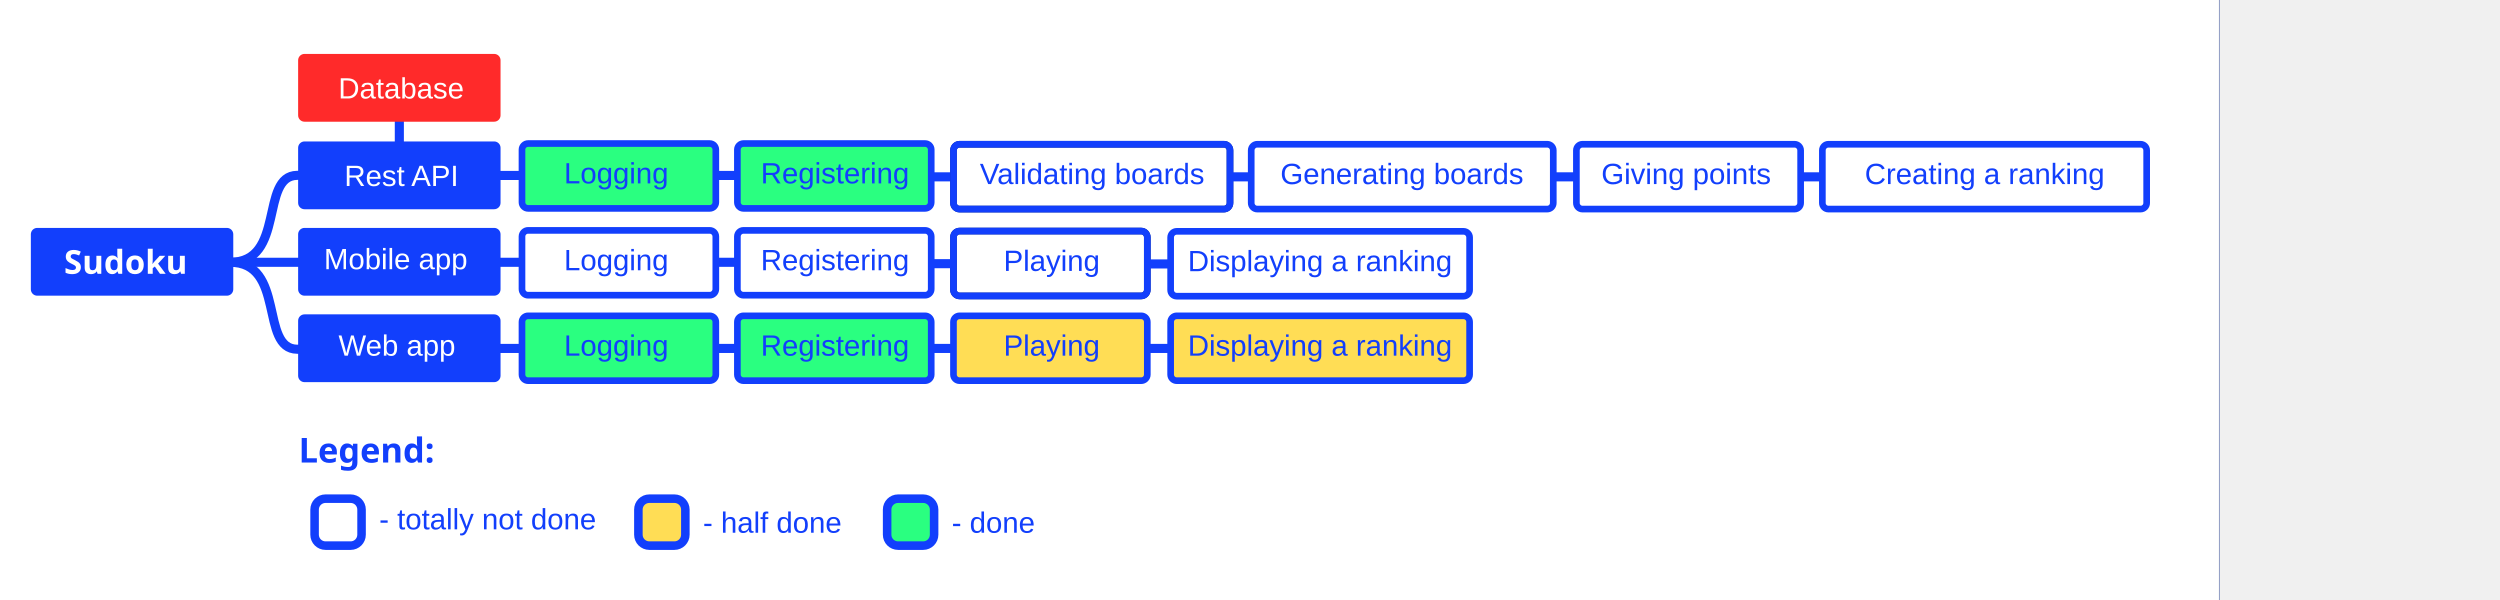
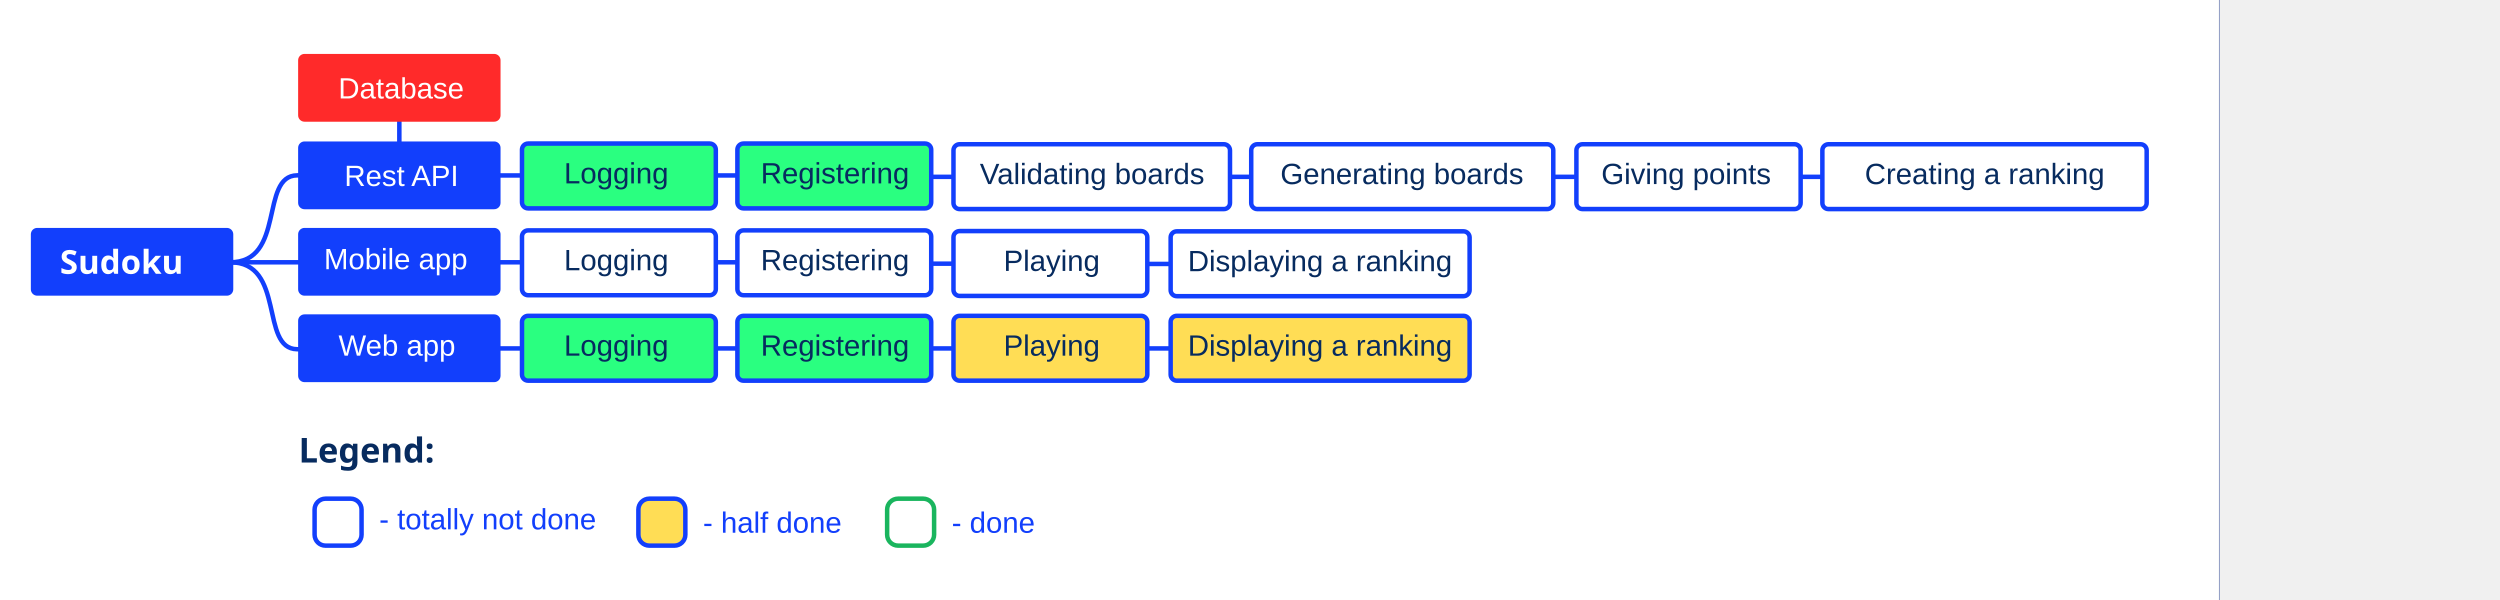
<svg xmlns="http://www.w3.org/2000/svg" width="500mm" height="120mm" viewBox="40 -145 1200 240" version="1.1" id="svg8">
  <defs id="defs2" />
  <g id="layer1">
    <text xml:space="preserve" style="font-style:normal;font-variant:normal;font-weight:normal;font-stretch:normal;font-size:25.4px;line-height:1.25;font-family:Sawasdee;-inkscape-font-specification:Sawasdee;letter-spacing:0px;word-spacing:0px;fill:#000000;fill-opacity:1;stroke:none;stroke-width:0.265" x="474.136" y="21.178" id="text4612">
      <tspan id="tspan4610" x="474.136" y="43.403" style="stroke-width:0.265" />
    </text>
    <text id="text4620" y="21.178" x="640.378" style="font-style:normal;font-variant:normal;font-weight:normal;font-stretch:normal;font-size:25.4px;line-height:1.25;font-family:Sawasdee;-inkscape-font-specification:Sawasdee;letter-spacing:0px;word-spacing:0px;fill:#000000;fill-opacity:1;stroke:none;stroke-width:0.265" xml:space="preserve">
      <tspan style="stroke-width:0.265" y="43.403" x="640.378" id="tspan4618" />
    </text>
    <rect style="opacity:1;fill:#ffffff;fill-opacity:1;stroke:#011f7f;stroke-width:0.2;stroke-linecap:round;stroke-linejoin:miter;stroke-miterlimit:4;stroke-dasharray:none;stroke-opacity:1" id="rect4716" width="1073.596" height="300.869" x="31.611" y="-177.738" />
    <rect style="opacity:1;fill:#123ffc;fill-opacity:1;stroke:none;stroke-width:12.462;stroke-linecap:butt;stroke-linejoin:miter;stroke-miterlimit:4;stroke-dasharray:none;stroke-opacity:1" id="rect4518" width="97.163" height="32.539" x="54.806" y="-59.607" ry="3.065" />
-     <text xml:space="preserve" style="font-style:normal;font-variant:normal;font-weight:normal;font-stretch:normal;font-size:15.847px;line-height:1.25;font-family:Sawasdee;-inkscape-font-specification:Sawasdee;letter-spacing:0px;word-spacing:0px;fill:#000000;fill-opacity:1;stroke:none;stroke-width:0.265" x="70.715" y="-37.573" id="text4522" transform="scale(1.00009,0.9999101)">
-       <tspan id="tspan4520" x="70.715" y="-37.573" style="font-style:normal;font-variant:normal;font-weight:bold;font-stretch:normal;font-family:Sawasdee;-inkscape-font-specification:'Sawasdee Bold';fill:#ffffff;fill-opacity:1;stroke-width:0.265">Sudoku</tspan>
+     <text xml:space="preserve" style="font-style:normal;font-variant:normal;font-weight:normal;font-stretch:normal;font-size:15.847px;line-height:1.25;font-family:Sawasdee;-inkscape-font-specification:Sawasdee;letter-spacing:0px;word-spacing:0px;fill:#000000;fill-opacity:1;stroke:none;stroke-width:0.265" x="68.73" y="-37.573" id="text4522" transform="scale(1.00009,0.9999101)">
+       <tspan id="tspan4520" x="68.73" y="-37.573" style="font-style:normal;font-variant:normal;font-weight:bold;font-stretch:normal;font-family:sans-serif;-inkscape-font-specification:'sans-serif Bold';fill:#ffffff;fill-opacity:1;stroke-width:0.265">Sudoku</tspan>
    </text>
-     <rect ry="3.065" y="-101.106" x="183.1" height="32.539" width="97.163" id="rect4524" style="opacity:1;fill:#123ffc;fill-opacity:1;stroke:none;stroke-width:12.462;stroke-linecap:butt;stroke-linejoin:miter;stroke-miterlimit:4;stroke-dasharray:none;stroke-opacity:1" />
+     <rect ry="3.065" y="-101.106" x="183.1" height="32.539" width="97.163" id="rect4524" style="opacity:1;fill:#123ffc;fill-opacity:1;stroke:none;stroke-width:2.16;stroke-linecap:butt;stroke-linejoin:miter;stroke-miterlimit:4;stroke-dasharray:none;stroke-opacity:1" />
    <text id="text4528" y="-79.717" x="205.287" style="font-style:normal;font-variant:normal;font-weight:normal;font-stretch:normal;font-size:15.847px;line-height:1.25;font-family:Arial;-inkscape-font-specification:Arial;letter-spacing:0px;word-spacing:0px;fill:#000000;fill-opacity:1;stroke:none;stroke-width:0.265;" xml:space="preserve" transform="scale(1.00009,0.9999101)">
      <tspan style="font-style:normal;font-variant:normal;font-weight:normal;font-stretch:normal;font-size:14.086px;font-family:Arial;-inkscape-font-specification:Arial;fill:#ffffff;fill-opacity:1;stroke-width:0.265;" y="-79.717" x="205.287" id="tspan4526">Rest API</tspan>
    </text>
-     <rect style="opacity:1;fill:#123ffc;fill-opacity:1;stroke:none;stroke-width:12.462;stroke-linecap:butt;stroke-linejoin:miter;stroke-miterlimit:4;stroke-dasharray:none;stroke-opacity:1" id="rect4530" width="97.163" height="32.539" x="183.1" y="-18.108" ry="3.065" />
+     <rect style="opacity:1;fill:#123ffc;fill-opacity:1;stroke:none;stroke-width:2.16;stroke-linecap:butt;stroke-linejoin:miter;stroke-miterlimit:4;stroke-dasharray:none;stroke-opacity:1" id="rect4530" width="97.163" height="32.539" x="183.1" y="-18.108" ry="3.065" />
    <text xml:space="preserve" style="font-style:normal;font-variant:normal;font-weight:normal;font-stretch:normal;font-size:15.847px;line-height:1.25;font-family:Arial;-inkscape-font-specification:Arial;letter-spacing:0px;word-spacing:0px;fill:#000000;fill-opacity:1;stroke:none;stroke-width:0.265;" x="202.454" y="1.728" id="text4534" transform="scale(1.00009,0.9999101)">
      <tspan id="tspan4532" x="202.454" y="1.728" style="font-style:normal;font-variant:normal;font-weight:normal;font-stretch:normal;font-size:14.086px;font-family:Arial;-inkscape-font-specification:Arial;fill:#ffffff;fill-opacity:1;stroke-width:0.265;">Web app</tspan>
    </text>
-     <path style="fill:none;stroke:#123ffc;stroke-width:4.365;stroke-linecap:round;stroke-linejoin:miter;stroke-miterlimit:4;stroke-dasharray:none;stroke-opacity:1" d="m 150.319,-43.102 c 26.978,0.203 14.153,-41.525 32.309,-41.735 v 0 0 h 3.773 v 0" id="path4536" />
-     <path id="path4538" d="m 150.319,-43.102 c 26.978,-0.203 14.153,41.525 32.309,41.735 v 0 0 h 3.773 v 0" style="fill:none;stroke:#123ffc;stroke-width:4.365;stroke-linecap:round;stroke-linejoin:miter;stroke-miterlimit:4;stroke-dasharray:none;stroke-opacity:1" />
-     <rect style="opacity:1;fill:#123ffc;fill-opacity:1;stroke:none;stroke-width:12.462;stroke-linecap:butt;stroke-linejoin:miter;stroke-miterlimit:4;stroke-dasharray:none;stroke-opacity:1" id="rect4540" width="97.163" height="32.539" x="183.1" y="-59.607" ry="3.065" />
+     <path style="fill:none;stroke:#123ffc;stroke-width:2.16;stroke-linecap:round;stroke-linejoin:miter;stroke-miterlimit:4;stroke-dasharray:none;stroke-opacity:1" d="m 150.319,-43.102 c 26.978,0.203 14.153,-41.525 32.309,-41.735 v 0 0 h 3.773 v 0" id="path4536" />
+     <path id="path4538" d="m 150.319,-43.102 c 26.978,-0.203 14.153,41.525 32.309,41.735 v 0 0 h 3.773 v 0" style="fill:none;stroke:#123ffc;stroke-width:2.16;stroke-linecap:round;stroke-linejoin:miter;stroke-miterlimit:4;stroke-dasharray:none;stroke-opacity:1" />
+     <rect style="opacity:1;fill:#123ffc;fill-opacity:1;stroke:none;stroke-width:2.16;stroke-linecap:butt;stroke-linejoin:miter;stroke-miterlimit:4;stroke-dasharray:none;stroke-opacity:1" id="rect4540" width="97.163" height="32.539" x="183.1" y="-59.607" ry="3.065" />
    <text xml:space="preserve" style="font-style:normal;font-variant:normal;font-weight:normal;font-stretch:normal;font-size:15.847px;line-height:1.25;font-family:Arial;-inkscape-font-specification:Arial;letter-spacing:0px;word-spacing:0px;fill:#000000;fill-opacity:1;stroke:none;stroke-width:0.265;" x="195.479" y="-39.782" id="text4544" transform="scale(1.00009,0.9999101)">
      <tspan id="tspan4542" x="195.479" y="-39.782" style="font-style:normal;font-variant:normal;font-weight:normal;font-stretch:normal;font-size:14.086px;font-family:Arial;-inkscape-font-specification:Arial;fill:#ffffff;fill-opacity:1;stroke-width:0.265;">Mobile app</tspan>
    </text>
-     <path style="fill:none;stroke:#123ffc;stroke-width:4.365;stroke-linecap:butt;stroke-linejoin:miter;stroke-miterlimit:4;stroke-dasharray:none;stroke-opacity:1" d="m 150.319,-43.102 h 35.924" id="path4546" />
-     <path id="path4554" d="m 231.681,-118.498 v 25.58" style="fill:none;stroke:#123ffc;stroke-width:4.365;stroke-linecap:butt;stroke-linejoin:miter;stroke-miterlimit:4;stroke-dasharray:none;stroke-opacity:1" />
+     <path style="fill:none;stroke:#123ffc;stroke-width:2.16;stroke-linecap:butt;stroke-linejoin:miter;stroke-miterlimit:4;stroke-dasharray:none;stroke-opacity:1" d="m 150.319,-43.102 h 35.924" id="path4546" />
+     <path id="path4554" d="m 231.681,-118.498 v 25.58" style="fill:none;stroke:#123ffc;stroke-width:2.16;stroke-linecap:butt;stroke-linejoin:miter;stroke-miterlimit:4;stroke-dasharray:none;stroke-opacity:1" />
    <rect style="opacity:1;fill:#ff2a2a;fill-opacity:1;stroke:none;stroke-width:12.462;stroke-linecap:butt;stroke-linejoin:miter;stroke-miterlimit:4;stroke-dasharray:none;stroke-opacity:1" id="rect4548" width="97.163" height="32.539" x="183.1" y="-143.122" ry="3.065" />
    <text xml:space="preserve" style="font-style:normal;font-variant:normal;font-weight:normal;font-stretch:normal;font-size:15.847px;line-height:1.25;font-family:Arial;-inkscape-font-specification:Arial;letter-spacing:0px;word-spacing:0px;fill:#000000;fill-opacity:1;stroke:none;stroke-width:0.265;" x="202.388" y="-121.736" id="text4552" transform="scale(1.00009,0.9999101)">
      <tspan id="tspan4550" x="202.388" y="-121.736" style="font-style:normal;font-variant:normal;font-weight:normal;font-stretch:normal;font-size:14.086px;font-family:Arial;-inkscape-font-specification:Arial;fill:#ffffff;fill-opacity:1;stroke-width:0.265;">Database</tspan>
    </text>
-     <rect ry="2.932" y="-17.4" x="290.554" height="31.124" width="93.038" id="rect4558" style="opacity:1;fill:#2aff80;fill-opacity:1;stroke:#123ffc;stroke-width:3.2;stroke-linecap:butt;stroke-linejoin:miter;stroke-miterlimit:4;stroke-dasharray:none;stroke-opacity:1" />
-     <text id="text4562" y="1.728" x="310.704" style="font-style:normal;font-variant:normal;font-weight:normal;font-stretch:normal;font-size:15.847px;line-height:1.25;font-family:Arial;-inkscape-font-specification:Arial;letter-spacing:0px;word-spacing:0px;opacity:1;fill:#123ffc;fill-opacity:1;stroke:none;stroke-width:0.9;stroke-miterlimit:4;stroke-dasharray:none;stroke-opacity:1;" xml:space="preserve" transform="scale(1.00009,0.9999101)">
-       <tspan style="font-style:normal;font-variant:normal;font-weight:normal;font-stretch:normal;font-size:14.086px;font-family:Arial;-inkscape-font-specification:Arial;fill:#123ffc;fill-opacity:1;stroke:none;stroke-width:0.9;stroke-miterlimit:4;stroke-dasharray:none;stroke-opacity:1;" y="1.728" x="310.704" id="tspan4560">Logging</tspan>
+     <rect ry="2.932" y="-17.4" x="290.554" height="31.124" width="93.038" id="rect4558" style="opacity:1;fill:#2aff80;fill-opacity:1;stroke:#123ffc;stroke-width:2.16;stroke-linecap:butt;stroke-linejoin:miter;stroke-miterlimit:4;stroke-dasharray:none;stroke-opacity:1" />
+     <text id="text4562" y="1.728" x="310.704" style="font-style:normal;font-variant:normal;font-weight:normal;font-stretch:normal;font-size:15.847px;line-height:1.25;font-family:Arial;-inkscape-font-specification:Arial;letter-spacing:0px;word-spacing:0px;opacity:1;fill:#072b5f;fill-opacity:1;stroke:none;stroke-width:0.9;stroke-miterlimit:4;stroke-dasharray:none;stroke-opacity:1;" xml:space="preserve" transform="scale(1.00009,0.9999101)">
+       <tspan style="font-style:normal;font-variant:normal;font-weight:normal;font-stretch:normal;font-size:14.086px;font-family:Arial;-inkscape-font-specification:Arial;fill:#072b5f;fill-opacity:1;stroke:none;stroke-width:0.9;stroke-miterlimit:4;stroke-dasharray:none;stroke-opacity:1;" y="1.728" x="310.704" id="tspan4560">Logging</tspan>
    </text>
-     <rect style="opacity:1;fill:#2aff80;fill-opacity:1;stroke:#123ffc;stroke-width:3.2;stroke-linecap:butt;stroke-linejoin:miter;stroke-miterlimit:4;stroke-dasharray:none;stroke-opacity:1" id="rect4564" width="93.038" height="31.124" x="393.945" y="-17.4" ry="2.932" />
-     <text xml:space="preserve" style="font-style:normal;font-variant:normal;font-weight:normal;font-stretch:normal;font-size:15.847px;line-height:1.25;font-family:Arial;-inkscape-font-specification:Arial;letter-spacing:0px;word-spacing:0px;opacity:1;fill:#123ffc;fill-opacity:1;stroke:none;stroke-width:0.9;stroke-miterlimit:4;stroke-dasharray:none;stroke-opacity:1;" x="405.131" y="1.728" id="text4568" transform="scale(1.00009,0.9999101)">
-       <tspan id="tspan4566" x="405.131" y="1.728" style="font-style:normal;font-variant:normal;font-weight:normal;font-stretch:normal;font-size:14.086px;font-family:Arial;-inkscape-font-specification:Arial;fill:#123ffc;fill-opacity:1;stroke:none;stroke-width:0.9;stroke-miterlimit:4;stroke-dasharray:none;stroke-opacity:1;">Registering</tspan>
+     <rect style="opacity:1;fill:#2aff80;fill-opacity:1;stroke:#123ffc;stroke-width:2.16;stroke-linecap:butt;stroke-linejoin:miter;stroke-miterlimit:4;stroke-dasharray:none;stroke-opacity:1" id="rect4564" width="93.038" height="31.124" x="393.945" y="-17.4" ry="2.932" />
+     <text xml:space="preserve" style="font-style:normal;font-variant:normal;font-weight:normal;font-stretch:normal;font-size:15.847px;line-height:1.25;font-family:Arial;-inkscape-font-specification:Arial;letter-spacing:0px;word-spacing:0px;opacity:1;fill:#072b5f;fill-opacity:1;stroke:none;stroke-width:0.9;stroke-miterlimit:4;stroke-dasharray:none;stroke-opacity:1;" x="405.131" y="1.728" id="text4568" transform="scale(1.00009,0.9999101)">
+       <tspan id="tspan4566" x="405.131" y="1.728" style="font-style:normal;font-variant:normal;font-weight:normal;font-stretch:normal;font-size:14.086px;font-family:Arial;-inkscape-font-specification:Arial;fill:#072b5f;fill-opacity:1;stroke:none;stroke-width:0.9;stroke-miterlimit:4;stroke-dasharray:none;stroke-opacity:1;">Registering</tspan>
    </text>
-     <rect style="opacity:1;fill:#2aff80;fill-opacity:1;stroke:#123ffc;stroke-width:3.2;stroke-linecap:butt;stroke-linejoin:miter;stroke-miterlimit:4;stroke-dasharray:none;stroke-opacity:1" id="rect4570" width="93.038" height="31.124" x="290.554" y="-100.098" ry="2.932" />
-     <text xml:space="preserve" style="font-style:normal;font-variant:normal;font-weight:normal;font-stretch:normal;font-size:15.847px;line-height:1.25;font-family:Arial;-inkscape-font-specification:Arial;letter-spacing:0px;word-spacing:0px;opacity:1;fill:#123ffc;fill-opacity:1;stroke:none;stroke-width:0.9;stroke-miterlimit:4;stroke-dasharray:none;stroke-opacity:1;" x="310.704" y="-80.977" id="text4574" transform="scale(1.00009,0.9999101)">
-       <tspan id="tspan4572" x="310.704" y="-80.977" style="font-style:normal;font-variant:normal;font-weight:normal;font-stretch:normal;font-size:14.086px;font-family:Arial;-inkscape-font-specification:Arial;fill:#123ffc;fill-opacity:1;stroke:none;stroke-width:0.9;stroke-miterlimit:4;stroke-dasharray:none;stroke-opacity:1;">Logging</tspan>
+     <rect style="opacity:1;fill:#2aff80;fill-opacity:1;stroke:#123ffc;stroke-width:2.16;stroke-linecap:butt;stroke-linejoin:miter;stroke-miterlimit:4;stroke-dasharray:none;stroke-opacity:1" id="rect4570" width="93.038" height="31.124" x="290.554" y="-100.098" ry="2.932" />
+     <text xml:space="preserve" style="font-style:normal;font-variant:normal;font-weight:normal;font-stretch:normal;font-size:15.847px;line-height:1.25;font-family:Arial;-inkscape-font-specification:Arial;letter-spacing:0px;word-spacing:0px;opacity:1;fill:#072b5f;fill-opacity:1;stroke:none;stroke-width:0.9;stroke-miterlimit:4;stroke-dasharray:none;stroke-opacity:1;" x="310.704" y="-80.977" id="text4574" transform="scale(1.00009,0.9999101)">
+       <tspan id="tspan4572" x="310.704" y="-80.977" style="font-style:normal;font-variant:normal;font-weight:normal;font-stretch:normal;font-size:14.086px;font-family:Arial;-inkscape-font-specification:Arial;fill:#072b5f;fill-opacity:1;stroke:none;stroke-width:0.9;stroke-miterlimit:4;stroke-dasharray:none;stroke-opacity:1;">Logging</tspan>
    </text>
-     <rect ry="2.932" y="-100.098" x="393.945" height="31.124" width="93.038" id="rect4576" style="opacity:1;fill:#2aff80;fill-opacity:1;stroke:#123ffc;stroke-width:3.2;stroke-linecap:butt;stroke-linejoin:miter;stroke-miterlimit:4;stroke-dasharray:none;stroke-opacity:1" />
-     <text id="text4580" y="-80.977" x="405.131" style="font-style:normal;font-variant:normal;font-weight:normal;font-stretch:normal;font-size:15.847px;line-height:1.25;font-family:Arial;-inkscape-font-specification:Arial;letter-spacing:0px;word-spacing:0px;opacity:1;fill:#123ffc;fill-opacity:1;stroke:none;stroke-width:0.9;stroke-miterlimit:4;stroke-dasharray:none;stroke-opacity:1;" xml:space="preserve" transform="scale(1.00009,0.9999101)">
-       <tspan style="font-style:normal;font-variant:normal;font-weight:normal;font-stretch:normal;font-size:14.086px;font-family:Arial;-inkscape-font-specification:Arial;fill:#123ffc;fill-opacity:1;stroke:none;stroke-width:0.9;stroke-miterlimit:4;stroke-dasharray:none;stroke-opacity:1;" y="-80.977" x="405.131" id="tspan4578">Registering</tspan>
+     <rect ry="2.932" y="-100.098" x="393.945" height="31.124" width="93.038" id="rect4576" style="opacity:1;fill:#2aff80;fill-opacity:1;stroke:#123ffc;stroke-width:2.16;stroke-linecap:butt;stroke-linejoin:miter;stroke-miterlimit:4;stroke-dasharray:none;stroke-opacity:1" />
+     <text id="text4580" y="-80.977" x="405.131" style="font-style:normal;font-variant:normal;font-weight:normal;font-stretch:normal;font-size:15.847px;line-height:1.25;font-family:Arial;-inkscape-font-specification:Arial;letter-spacing:0px;word-spacing:0px;opacity:1;fill:#072b5f;fill-opacity:1;stroke:none;stroke-width:0.9;stroke-miterlimit:4;stroke-dasharray:none;stroke-opacity:1;" xml:space="preserve" transform="scale(1.00009,0.9999101)">
+       <tspan style="font-style:normal;font-variant:normal;font-weight:normal;font-stretch:normal;font-size:14.086px;font-family:Arial;-inkscape-font-specification:Arial;fill:#072b5f;fill-opacity:1;stroke:none;stroke-width:0.9;stroke-miterlimit:4;stroke-dasharray:none;stroke-opacity:1;" y="-80.977" x="405.131" id="tspan4578">Registering</tspan>
    </text>
-     <rect style="opacity:1;fill:none;fill-opacity:1;stroke:#123ffc;stroke-width:3.2;stroke-linecap:butt;stroke-linejoin:miter;stroke-miterlimit:4;stroke-dasharray:none;stroke-opacity:1" id="rect4582" width="93.038" height="31.124" x="290.554" y="-58.416" ry="2.932" />
-     <text xml:space="preserve" style="font-style:normal;font-variant:normal;font-weight:normal;font-stretch:normal;font-size:15.847px;line-height:1.25;font-family:Arial;-inkscape-font-specification:Arial;letter-spacing:0px;word-spacing:0px;opacity:1;fill:#123ffc;fill-opacity:1;stroke:none;stroke-width:0.9;stroke-miterlimit:4;stroke-dasharray:none;stroke-opacity:1;" x="310.704" y="-39.291" id="text4586" transform="scale(1.00009,0.9999101)">
-       <tspan id="tspan4584" x="310.704" y="-39.291" style="font-style:normal;font-variant:normal;font-weight:normal;font-stretch:normal;font-size:14.086px;font-family:Arial;-inkscape-font-specification:Arial;fill:#123ffc;fill-opacity:1;stroke:none;stroke-width:0.9;stroke-miterlimit:4;stroke-dasharray:none;stroke-opacity:1;">Logging</tspan>
+     <rect style="opacity:1;fill:none;fill-opacity:1;stroke:#123ffc;stroke-width:2.16;stroke-linecap:butt;stroke-linejoin:miter;stroke-miterlimit:4;stroke-dasharray:none;stroke-opacity:1" id="rect4582" width="93.038" height="31.124" x="290.554" y="-58.416" ry="2.932" />
+     <text xml:space="preserve" style="font-style:normal;font-variant:normal;font-weight:normal;font-stretch:normal;font-size:15.847px;line-height:1.25;font-family:Arial;-inkscape-font-specification:Arial;letter-spacing:0px;word-spacing:0px;opacity:1;fill:#072b5f;fill-opacity:1;stroke:none;stroke-width:0.9;stroke-miterlimit:4;stroke-dasharray:none;stroke-opacity:1;" x="310.704" y="-39.291" id="text4586" transform="scale(1.00009,0.9999101)">
+       <tspan id="tspan4584" x="310.704" y="-39.291" style="font-style:normal;font-variant:normal;font-weight:normal;font-stretch:normal;font-size:14.086px;font-family:Arial;-inkscape-font-specification:Arial;fill:#072b5f;fill-opacity:1;stroke:none;stroke-width:0.9;stroke-miterlimit:4;stroke-dasharray:none;stroke-opacity:1;">Logging</tspan>
    </text>
-     <rect ry="2.932" y="-58.416" x="393.945" height="31.124" width="93.038" id="rect4588" style="opacity:1;fill:none;fill-opacity:1;stroke:#123ffc;stroke-width:3.2;stroke-linecap:butt;stroke-linejoin:miter;stroke-miterlimit:4;stroke-dasharray:none;stroke-opacity:1" />
-     <text id="text4592" y="-39.291" x="405.131" style="font-style:normal;font-variant:normal;font-weight:normal;font-stretch:normal;font-size:15.847px;line-height:1.25;font-family:Arial;-inkscape-font-specification:Arial;letter-spacing:0px;word-spacing:0px;opacity:1;fill:#123ffc;fill-opacity:1;stroke:none;stroke-width:0.9;stroke-miterlimit:4;stroke-dasharray:none;stroke-opacity:1;" xml:space="preserve" transform="scale(1.00009,0.9999101)">
-       <tspan style="font-style:normal;font-variant:normal;font-weight:normal;font-stretch:normal;font-size:14.086px;font-family:Arial;-inkscape-font-specification:Arial;fill:#123ffc;fill-opacity:1;stroke:none;stroke-width:0.9;stroke-miterlimit:4;stroke-dasharray:none;stroke-opacity:1;" y="-39.291" x="405.131" id="tspan4590">Registering</tspan>
+     <rect ry="2.932" y="-58.416" x="393.945" height="31.124" width="93.038" id="rect4588" style="opacity:1;fill:none;fill-opacity:1;stroke:#123ffc;stroke-width:2.16;stroke-linecap:butt;stroke-linejoin:miter;stroke-miterlimit:4;stroke-dasharray:none;stroke-opacity:1" />
+     <text id="text4592" y="-39.291" x="405.131" style="font-style:normal;font-variant:normal;font-weight:normal;font-stretch:normal;font-size:15.847px;line-height:1.25;font-family:Arial;-inkscape-font-specification:Arial;letter-spacing:0px;word-spacing:0px;opacity:1;fill:#072b5f;fill-opacity:1;stroke:none;stroke-width:0.9;stroke-miterlimit:4;stroke-dasharray:none;stroke-opacity:1;" xml:space="preserve" transform="scale(1.00009,0.9999101)">
+       <tspan style="font-style:normal;font-variant:normal;font-weight:normal;font-stretch:normal;font-size:14.086px;font-family:Arial;-inkscape-font-specification:Arial;fill:#072b5f;fill-opacity:1;stroke:none;stroke-width:0.9;stroke-miterlimit:4;stroke-dasharray:none;stroke-opacity:1;" y="-39.291" x="405.131" id="tspan4590">Registering</tspan>
    </text>
-     <path id="path4594" d="m 279.724,-43.102 h 10.576" style="fill:none;stroke:#123ffc;stroke-width:4.365;stroke-linecap:butt;stroke-linejoin:miter;stroke-miterlimit:4;stroke-dasharray:none;stroke-opacity:1" />
-     <path style="fill:none;stroke:#123ffc;stroke-width:4.365;stroke-linecap:butt;stroke-linejoin:miter;stroke-miterlimit:4;stroke-dasharray:none;stroke-opacity:1" d="m 383.115,-43.102 h 10.576" id="path4596" />
-     <path id="path4598" d="m 383.115,-84.784 h 10.576" style="fill:none;stroke:#123ffc;stroke-width:4.365;stroke-linecap:butt;stroke-linejoin:miter;stroke-miterlimit:4;stroke-dasharray:none;stroke-opacity:1" />
-     <path style="fill:none;stroke:#123ffc;stroke-width:4.365;stroke-linecap:butt;stroke-linejoin:miter;stroke-miterlimit:4;stroke-dasharray:none;stroke-opacity:1" d="m 279.39,-84.784 h 10.576" id="path4600" />
-     <path style="fill:none;stroke:#123ffc;stroke-width:4.365;stroke-linecap:butt;stroke-linejoin:miter;stroke-miterlimit:4;stroke-dasharray:none;stroke-opacity:1" d="m 383.115,-1.753 h 10.576" id="path4602" />
-     <path id="path4604" d="m 279.39,-1.753 h 10.576" style="fill:none;stroke:#123ffc;stroke-width:4.365;stroke-linecap:butt;stroke-linejoin:miter;stroke-miterlimit:4;stroke-dasharray:none;stroke-opacity:1" />
-     <rect ry="2.932" y="-17.4" x="497.669" height="31.124" width="93.038" id="rect4606" style="opacity:1;fill:#ffdd55;fill-opacity:1;stroke:#123ffc;stroke-width:3.2;stroke-linecap:butt;stroke-linejoin:miter;stroke-miterlimit:4;stroke-dasharray:none;stroke-opacity:1" />
-     <path id="path4608" d="m 486.839,-1.753 h 10.576" style="fill:none;stroke:#123ffc;stroke-width:4.365;stroke-linecap:butt;stroke-linejoin:miter;stroke-miterlimit:4;stroke-dasharray:none;stroke-opacity:1" />
-     <text id="text4616" y="1.728" x="521.679" style="font-style:normal;font-variant:normal;font-weight:normal;font-stretch:normal;font-size:15.847px;line-height:1.25;font-family:Arial;-inkscape-font-specification:Arial;letter-spacing:0px;word-spacing:0px;opacity:1;fill:#123ffc;fill-opacity:1;stroke:none;stroke-width:0.9;stroke-miterlimit:4;stroke-dasharray:none;stroke-opacity:1;" xml:space="preserve" transform="scale(1.00009,0.9999101)">
-       <tspan style="font-style:normal;font-variant:normal;font-weight:normal;font-stretch:normal;font-size:14.086px;font-family:Arial;-inkscape-font-specification:Arial;fill:#123ffc;fill-opacity:1;stroke:none;stroke-width:0.9;stroke-miterlimit:4;stroke-dasharray:none;stroke-opacity:1;" y="1.728" x="521.679" id="tspan4614">Playing</tspan>
+     <path id="path4594" d="m 279.724,-43.102 h 10.576" style="fill:none;stroke:#123ffc;stroke-width:2.16;stroke-linecap:butt;stroke-linejoin:miter;stroke-miterlimit:4;stroke-dasharray:none;stroke-opacity:1" />
+     <path style="fill:none;stroke:#123ffc;stroke-width:2.16;stroke-linecap:butt;stroke-linejoin:miter;stroke-miterlimit:4;stroke-dasharray:none;stroke-opacity:1" d="m 383.115,-43.102 h 10.576" id="path4596" />
+     <path id="path4598" d="m 383.115,-84.784 h 10.576" style="fill:none;stroke:#123ffc;stroke-width:2.16;stroke-linecap:butt;stroke-linejoin:miter;stroke-miterlimit:4;stroke-dasharray:none;stroke-opacity:1" />
+     <path style="fill:none;stroke:#123ffc;stroke-width:2.16;stroke-linecap:butt;stroke-linejoin:miter;stroke-miterlimit:4;stroke-dasharray:none;stroke-opacity:1" d="m 279.39,-84.784 h 10.576" id="path4600" />
+     <path style="fill:none;stroke:#123ffc;stroke-width:2.16;stroke-linecap:butt;stroke-linejoin:miter;stroke-miterlimit:4;stroke-dasharray:none;stroke-opacity:1" d="m 383.115,-1.753 h 10.576" id="path4602" />
+     <path id="path4604" d="m 279.39,-1.753 h 10.576" style="fill:none;stroke:#123ffc;stroke-width:2.16;stroke-linecap:butt;stroke-linejoin:miter;stroke-miterlimit:4;stroke-dasharray:none;stroke-opacity:1" />
+     <rect ry="2.932" y="-17.4" x="497.669" height="31.124" width="93.038" id="rect4606" style="opacity:1;fill:#ffdd55;fill-opacity:1;stroke:#123ffc;stroke-width:2.16;stroke-linecap:butt;stroke-linejoin:miter;stroke-miterlimit:4;stroke-dasharray:none;stroke-opacity:1" />
+     <path id="path4608" d="m 486.839,-1.753 h 10.576" style="fill:none;stroke:#123ffc;stroke-width:2.16;stroke-linecap:butt;stroke-linejoin:miter;stroke-miterlimit:4;stroke-dasharray:none;stroke-opacity:1" />
+     <text id="text4616" y="1.728" x="521.679" style="font-style:normal;font-variant:normal;font-weight:normal;font-stretch:normal;font-size:15.847px;line-height:1.25;font-family:Arial;-inkscape-font-specification:Arial;letter-spacing:0px;word-spacing:0px;opacity:1;fill:#072b5f;fill-opacity:1;stroke:none;stroke-width:0.9;stroke-miterlimit:4;stroke-dasharray:none;stroke-opacity:1;" xml:space="preserve" transform="scale(1.00009,0.9999101)">
+       <tspan style="font-style:normal;font-variant:normal;font-weight:normal;font-stretch:normal;font-size:14.086px;font-family:Arial;-inkscape-font-specification:Arial;fill:#072b5f;fill-opacity:1;stroke:none;stroke-width:0.9;stroke-miterlimit:4;stroke-dasharray:none;stroke-opacity:1;" y="1.728" x="521.679" id="tspan4614">Playing</tspan>
    </text>
-     <rect style="opacity:1;fill:none;fill-opacity:1;stroke:#011f7f;stroke-width:3.2;stroke-linecap:butt;stroke-linejoin:miter;stroke-miterlimit:4;stroke-dasharray:none;stroke-opacity:1" id="rect4622" width="93.038" height="31.124" x="497.669" y="-58.082" ry="2.932" />
-     <path style="fill:none;stroke:#123ffc;stroke-width:4.365;stroke-linecap:butt;stroke-linejoin:miter;stroke-miterlimit:4;stroke-dasharray:none;stroke-opacity:1" d="m 486.839,-42.435 h 10.576" id="path4624" />
-     <text xml:space="preserve" style="font-style:normal;font-variant:normal;font-weight:normal;font-stretch:normal;font-size:15.847px;line-height:1.25;font-family:Arial;-inkscape-font-specification:Arial;letter-spacing:0px;word-spacing:0px;opacity:1;fill:#123ffc;fill-opacity:1;stroke:none;stroke-width:0.9;stroke-miterlimit:4;stroke-dasharray:none;stroke-opacity:1;" x="521.679" y="-38.958" id="text4628" transform="scale(1.00009,0.9999101)">
-       <tspan id="tspan4626" x="521.679" y="-38.958" style="font-style:normal;font-variant:normal;font-weight:normal;font-stretch:normal;font-size:14.086px;font-family:Arial;-inkscape-font-specification:Arial;fill:#123ffc;fill-opacity:1;stroke:none;stroke-width:0.9;stroke-miterlimit:4;stroke-dasharray:none;stroke-opacity:1;">Playing</tspan>
+     <rect style="opacity:1;fill:none;fill-opacity:1;stroke:#123ffc;stroke-width:2.16;stroke-linecap:butt;stroke-linejoin:miter;stroke-miterlimit:4;stroke-dasharray:none;stroke-opacity:1" id="rect4622" width="93.038" height="31.124" x="497.669" y="-58.082" ry="2.932" />
+     <path style="fill:none;stroke:#123ffc;stroke-width:2.16;stroke-linecap:butt;stroke-linejoin:miter;stroke-miterlimit:4;stroke-dasharray:none;stroke-opacity:1" d="m 486.839,-42.435 h 10.576" id="path4624" />
+     <text xml:space="preserve" style="font-style:normal;font-variant:normal;font-weight:normal;font-stretch:normal;font-size:15.847px;line-height:1.25;font-family:Arial;-inkscape-font-specification:Arial;letter-spacing:0px;word-spacing:0px;opacity:1;fill:#072b5f;fill-opacity:1;stroke:none;stroke-width:0.9;stroke-miterlimit:4;stroke-dasharray:none;stroke-opacity:1;" x="521.679" y="-38.958" id="text4628" transform="scale(1.00009,0.9999101)">
+       <tspan id="tspan4626" x="521.679" y="-38.958" style="font-style:normal;font-variant:normal;font-weight:normal;font-stretch:normal;font-size:14.086px;font-family:Arial;-inkscape-font-specification:Arial;fill:#072b5f;fill-opacity:1;stroke:none;stroke-width:0.9;stroke-miterlimit:4;stroke-dasharray:none;stroke-opacity:1;">Playing</tspan>
    </text>
-     <rect ry="2.932" y="-58.082" x="497.669" height="31.124" width="93.038" id="rect4630" style="opacity:1;fill:none;fill-opacity:1;stroke:#123ffc;stroke-width:3.2;stroke-linecap:butt;stroke-linejoin:miter;stroke-miterlimit:4;stroke-dasharray:none;stroke-opacity:1" />
-     <path id="path4632" d="m 486.839,-84.117 h 10.576" style="fill:none;stroke:#123ffc;stroke-width:4.365;stroke-linecap:butt;stroke-linejoin:miter;stroke-miterlimit:4;stroke-dasharray:none;stroke-opacity:1" />
-     <rect style="opacity:1;fill:none;fill-opacity:1;stroke:#011f7f;stroke-width:3.2;stroke-linecap:butt;stroke-linejoin:miter;stroke-miterlimit:4;stroke-dasharray:none;stroke-opacity:1" id="rect4638" width="132.726" height="31.124" x="497.669" y="-99.765" ry="2.932" />
-     <text xml:space="preserve" style="font-style:normal;font-variant:normal;font-weight:normal;font-stretch:normal;font-size:15.847px;line-height:1.25;font-family:Arial;-inkscape-font-specification:Arial;letter-spacing:0px;word-spacing:0px;opacity:1;fill:#123ffc;fill-opacity:1;stroke:none;stroke-width:0.9;stroke-miterlimit:4;stroke-dasharray:none;stroke-opacity:1" x="510.273" y="-80.644" id="text4642" transform="scale(1.00009,0.9999101)">
-       <tspan id="tspan4640" x="510.273" y="-80.644" style="font-style:normal;font-variant:normal;font-weight:normal;font-stretch:normal;font-size:14.086px;font-family:Arial;-inkscape-font-specification:Arial;fill:#123ffc;fill-opacity:1;stroke:none;stroke-width:0.9;stroke-miterlimit:4;stroke-dasharray:none;stroke-opacity:1">Validating boards</tspan>
+     <path id="path4632" d="m 486.839,-84.117 h 10.576" style="fill:none;stroke:#123ffc;stroke-width:2.16;stroke-linecap:butt;stroke-linejoin:miter;stroke-miterlimit:4;stroke-dasharray:none;stroke-opacity:1" />
+     <rect style="opacity:1;fill:none;fill-opacity:1;stroke:#123ffc;stroke-width:2.16;stroke-linecap:butt;stroke-linejoin:miter;stroke-miterlimit:4;stroke-dasharray:none;stroke-opacity:1" id="rect4638" width="132.726" height="31.124" x="497.669" y="-99.765" ry="2.932" />
+     <text xml:space="preserve" style="font-style:normal;font-variant:normal;font-weight:normal;font-stretch:normal;font-size:15.847px;line-height:1.25;font-family:Arial;-inkscape-font-specification:Arial;letter-spacing:0px;word-spacing:0px;opacity:1;fill:#072b5f;fill-opacity:1;stroke:none;stroke-width:0.9;stroke-miterlimit:4;stroke-dasharray:none;stroke-opacity:1;" x="510.273" y="-80.644" id="text4642" transform="scale(1.00009,0.9999101)">
+       <tspan id="tspan4640" x="510.273" y="-80.644" style="font-style:normal;font-variant:normal;font-weight:normal;font-stretch:normal;font-size:14.086px;font-family:Arial;-inkscape-font-specification:Arial;fill:#072b5f;fill-opacity:1;stroke:none;stroke-width:0.9;stroke-miterlimit:4;stroke-dasharray:none;stroke-opacity:1;">Validating boards</tspan>
    </text>
-     <rect ry="2.932" y="-99.765" x="497.669" height="31.124" width="132.726" id="rect4644" style="opacity:1;fill:none;fill-opacity:1;stroke:#123ffc;stroke-width:3.2;stroke-linecap:butt;stroke-linejoin:miter;stroke-miterlimit:4;stroke-dasharray:none;stroke-opacity:1" />
-     <path style="fill:none;stroke:#123ffc;stroke-width:4.365;stroke-linecap:butt;stroke-linejoin:miter;stroke-miterlimit:4;stroke-dasharray:none;stroke-opacity:1" d="M 629.754,-84.117 H 640.33" id="path4646" />
-     <text id="text4650" y="-80.644" x="654.533" style="font-style:normal;font-variant:normal;font-weight:normal;font-stretch:normal;font-size:15.847px;line-height:1.25;font-family:Arial;-inkscape-font-specification:Arial;letter-spacing:0px;word-spacing:0px;opacity:1;fill:#123ffc;fill-opacity:1;stroke:none;stroke-width:0.9;stroke-miterlimit:4;stroke-dasharray:none;stroke-opacity:1" xml:space="preserve" transform="scale(1.00009,0.9999101)">
-       <tspan style="font-style:normal;font-variant:normal;font-weight:normal;font-stretch:normal;font-size:14.086px;font-family:Arial;-inkscape-font-specification:Arial;fill:#123ffc;fill-opacity:1;stroke:none;stroke-width:0.9;stroke-miterlimit:4;stroke-dasharray:none;stroke-opacity:1" y="-80.644" x="654.533" id="tspan4648">Generating boards</tspan>
+     <path style="fill:none;stroke:#123ffc;stroke-width:2.16;stroke-linecap:butt;stroke-linejoin:miter;stroke-miterlimit:4;stroke-dasharray:none;stroke-opacity:1" d="M 629.754,-84.117 H 640.33" id="path4646" />
+     <text id="text4650" y="-80.644" x="654.533" style="font-style:normal;font-variant:normal;font-weight:normal;font-stretch:normal;font-size:15.847px;line-height:1.25;font-family:Arial;-inkscape-font-specification:Arial;letter-spacing:0px;word-spacing:0px;opacity:1;fill:#072b5f;fill-opacity:1;stroke:none;stroke-width:0.9;stroke-miterlimit:4;stroke-dasharray:none;stroke-opacity:1;" xml:space="preserve" transform="scale(1.00009,0.9999101)">
+       <tspan style="font-style:normal;font-variant:normal;font-weight:normal;font-stretch:normal;font-size:14.086px;font-family:Arial;-inkscape-font-specification:Arial;fill:#072b5f;fill-opacity:1;stroke:none;stroke-width:0.9;stroke-miterlimit:4;stroke-dasharray:none;stroke-opacity:1;" y="-80.644" x="654.533" id="tspan4648">Generating boards</tspan>
    </text>
-     <rect style="opacity:1;fill:none;fill-opacity:1;stroke:#123ffc;stroke-width:3.2;stroke-linecap:butt;stroke-linejoin:miter;stroke-miterlimit:4;stroke-dasharray:none;stroke-opacity:1" id="rect4652" width="144.99" height="31.124" x="640.584" y="-99.765" ry="2.932" />
-     <path id="path4660" d="m 785.841,-84.117 h 10.576" style="fill:none;stroke:#123ffc;stroke-width:4.365;stroke-linecap:butt;stroke-linejoin:miter;stroke-miterlimit:4;stroke-dasharray:none;stroke-opacity:1" />
-     <text xml:space="preserve" style="font-style:normal;font-variant:normal;font-weight:normal;font-stretch:normal;font-size:15.847px;line-height:1.25;font-family:Arial;-inkscape-font-specification:Arial;letter-spacing:0px;word-spacing:0px;opacity:1;fill:#123ffc;fill-opacity:1;stroke:none;stroke-width:0.9;stroke-miterlimit:4;stroke-dasharray:none;stroke-opacity:1;" x="808.567" y="-80.644" id="text4664" transform="scale(1.00009,0.9999101)">
-       <tspan id="tspan4662" x="808.567" y="-80.644" style="font-style:normal;font-variant:normal;font-weight:normal;font-stretch:normal;font-size:14.086px;font-family:Arial;-inkscape-font-specification:Arial;fill:#123ffc;fill-opacity:1;stroke:none;stroke-width:0.9;stroke-miterlimit:4;stroke-dasharray:none;stroke-opacity:1;">Giving points</tspan>
+     <rect style="opacity:1;fill:none;fill-opacity:1;stroke:#123ffc;stroke-width:2.16;stroke-linecap:butt;stroke-linejoin:miter;stroke-miterlimit:4;stroke-dasharray:none;stroke-opacity:1" id="rect4652" width="144.99" height="31.124" x="640.584" y="-99.765" ry="2.932" />
+     <path id="path4660" d="m 785.841,-84.117 h 10.576" style="fill:none;stroke:#123ffc;stroke-width:2.16;stroke-linecap:butt;stroke-linejoin:miter;stroke-miterlimit:4;stroke-dasharray:none;stroke-opacity:1" />
+     <text xml:space="preserve" style="font-style:normal;font-variant:normal;font-weight:normal;font-stretch:normal;font-size:15.847px;line-height:1.25;font-family:Arial;-inkscape-font-specification:Arial;letter-spacing:0px;word-spacing:0px;opacity:1;fill:#072b5f;fill-opacity:1;stroke:none;stroke-width:0.9;stroke-miterlimit:4;stroke-dasharray:none;stroke-opacity:1;" x="808.567" y="-80.644" id="text4664" transform="scale(1.00009,0.9999101)">
+       <tspan id="tspan4662" x="808.567" y="-80.644" style="font-style:normal;font-variant:normal;font-weight:normal;font-stretch:normal;font-size:14.086px;font-family:Arial;-inkscape-font-specification:Arial;fill:#072b5f;fill-opacity:1;stroke:none;stroke-width:0.9;stroke-miterlimit:4;stroke-dasharray:none;stroke-opacity:1;">Giving points</tspan>
    </text>
-     <rect ry="2.932" y="-99.765" x="796.671" height="31.124" width="107.635" id="rect4666" style="opacity:1;fill:none;fill-opacity:1;stroke:#123ffc;stroke-width:3.2;stroke-linecap:butt;stroke-linejoin:miter;stroke-miterlimit:4;stroke-dasharray:none;stroke-opacity:1" />
-     <rect style="opacity:1;fill:#ffdd55;fill-opacity:1;stroke:#123ffc;stroke-width:3.2;stroke-linecap:butt;stroke-linejoin:miter;stroke-miterlimit:4;stroke-dasharray:none;stroke-opacity:1" id="rect4668" width="143.506" height="31.124" x="601.908" y="-17.4" ry="2.932" />
-     <path style="fill:none;stroke:#123ffc;stroke-width:4.365;stroke-linecap:butt;stroke-linejoin:miter;stroke-miterlimit:4;stroke-dasharray:none;stroke-opacity:1" d="m 591.077,-1.753 h 10.576" id="path4670" />
-     <text xml:space="preserve" style="font-style:normal;font-variant:normal;font-weight:normal;font-stretch:normal;font-size:15.847px;line-height:1.25;font-family:Arial;-inkscape-font-specification:Arial;letter-spacing:0px;word-spacing:0px;opacity:1;fill:#123ffc;fill-opacity:1;stroke:none;stroke-width:0.9;stroke-miterlimit:4;stroke-dasharray:none;stroke-opacity:1;" x="610.107" y="1.728" id="text4674" transform="scale(1.00009,0.9999101)">
-       <tspan id="tspan4672" x="610.107" y="1.728" style="font-style:normal;font-variant:normal;font-weight:normal;font-stretch:normal;font-size:14.086px;font-family:Arial;-inkscape-font-specification:Arial;fill:#123ffc;fill-opacity:1;stroke:none;stroke-width:0.9;stroke-miterlimit:4;stroke-dasharray:none;stroke-opacity:1;">Displaying a ranking</tspan>
+     <rect ry="2.932" y="-99.765" x="796.671" height="31.124" width="107.635" id="rect4666" style="opacity:1;fill:none;fill-opacity:1;stroke:#123ffc;stroke-width:2.16;stroke-linecap:butt;stroke-linejoin:miter;stroke-miterlimit:4;stroke-dasharray:none;stroke-opacity:1" />
+     <rect style="opacity:1;fill:#ffdd55;fill-opacity:1;stroke:#123ffc;stroke-width:2.16;stroke-linecap:butt;stroke-linejoin:miter;stroke-miterlimit:4;stroke-dasharray:none;stroke-opacity:1" id="rect4668" width="143.506" height="31.124" x="601.908" y="-17.4" ry="2.932" />
+     <path style="fill:none;stroke:#123ffc;stroke-width:2.16;stroke-linecap:butt;stroke-linejoin:miter;stroke-miterlimit:4;stroke-dasharray:none;stroke-opacity:1" d="m 591.077,-1.753 h 10.576" id="path4670" />
+     <text xml:space="preserve" style="font-style:normal;font-variant:normal;font-weight:normal;font-stretch:normal;font-size:15.847px;line-height:1.25;font-family:Arial;-inkscape-font-specification:Arial;letter-spacing:0px;word-spacing:0px;opacity:1;fill:#072b5f;fill-opacity:1;stroke:none;stroke-width:0.9;stroke-miterlimit:4;stroke-dasharray:none;stroke-opacity:1;" x="610.107" y="1.728" id="text4674" transform="scale(1.00009,0.9999101)">
+       <tspan id="tspan4672" x="610.107" y="1.728" style="font-style:normal;font-variant:normal;font-weight:normal;font-stretch:normal;font-size:14.086px;font-family:Arial;-inkscape-font-specification:Arial;fill:#072b5f;fill-opacity:1;stroke:none;stroke-width:0.9;stroke-miterlimit:4;stroke-dasharray:none;stroke-opacity:1;">Displaying a ranking</tspan>
    </text>
-     <rect ry="2.932" y="-57.956" x="601.908" height="31.124" width="143.506" id="rect4676" style="opacity:1;fill:none;fill-opacity:1;stroke:#123ffc;stroke-width:3.2;stroke-linecap:butt;stroke-linejoin:miter;stroke-miterlimit:4;stroke-dasharray:none;stroke-opacity:1" />
-     <path id="path4678" d="m 591.077,-42.309 h 10.576" style="fill:none;stroke:#123ffc;stroke-width:4.365;stroke-linecap:butt;stroke-linejoin:miter;stroke-miterlimit:4;stroke-dasharray:none;stroke-opacity:1" />
-     <text id="text4682" y="-38.832" x="610.107" style="font-style:normal;font-variant:normal;font-weight:normal;font-stretch:normal;font-size:15.847px;line-height:1.25;font-family:Arial;-inkscape-font-specification:Arial;letter-spacing:0px;word-spacing:0px;opacity:1;fill:#123ffc;fill-opacity:1;stroke:none;stroke-width:0.9;stroke-miterlimit:4;stroke-dasharray:none;stroke-opacity:1;" xml:space="preserve" transform="scale(1.00009,0.9999101)">
-       <tspan style="font-style:normal;font-variant:normal;font-weight:normal;font-stretch:normal;font-size:14.086px;font-family:Arial;-inkscape-font-specification:Arial;fill:#123ffc;fill-opacity:1;stroke:none;stroke-width:0.9;stroke-miterlimit:4;stroke-dasharray:none;stroke-opacity:1;" y="-38.832" x="610.107" id="tspan4680">Displaying a ranking</tspan>
+     <rect ry="2.932" y="-57.956" x="601.908" height="31.124" width="143.506" id="rect4676" style="opacity:1;fill:none;fill-opacity:1;stroke:#123ffc;stroke-width:2.16;stroke-linecap:butt;stroke-linejoin:miter;stroke-miterlimit:4;stroke-dasharray:none;stroke-opacity:1" />
+     <path id="path4678" d="m 591.077,-42.309 h 10.576" style="fill:none;stroke:#123ffc;stroke-width:2.16;stroke-linecap:butt;stroke-linejoin:miter;stroke-miterlimit:4;stroke-dasharray:none;stroke-opacity:1" />
+     <text id="text4682" y="-38.832" x="610.107" style="font-style:normal;font-variant:normal;font-weight:normal;font-stretch:normal;font-size:15.847px;line-height:1.25;font-family:Arial;-inkscape-font-specification:Arial;letter-spacing:0px;word-spacing:0px;opacity:1;fill:#072b5f;fill-opacity:1;stroke:none;stroke-width:0.9;stroke-miterlimit:4;stroke-dasharray:none;stroke-opacity:1;" xml:space="preserve" transform="scale(1.00009,0.9999101)">
+       <tspan style="font-style:normal;font-variant:normal;font-weight:normal;font-stretch:normal;font-size:14.086px;font-family:Arial;-inkscape-font-specification:Arial;fill:#072b5f;fill-opacity:1;stroke:none;stroke-width:0.9;stroke-miterlimit:4;stroke-dasharray:none;stroke-opacity:1;" y="-38.832" x="610.107" id="tspan4680">Displaying a ranking</tspan>
    </text>
-     <path style="fill:none;stroke:#123ffc;stroke-width:4.365;stroke-linecap:butt;stroke-linejoin:miter;stroke-miterlimit:4;stroke-dasharray:none;stroke-opacity:1" d="m 903.906,-84.117 h 10.576" id="path4684" />
-     <text id="text4688" y="-80.644" x="935.007" style="font-style:normal;font-variant:normal;font-weight:normal;font-stretch:normal;font-size:15.847px;line-height:1.25;font-family:Arial;-inkscape-font-specification:Arial;letter-spacing:0px;word-spacing:0px;opacity:1;fill:#123ffc;fill-opacity:1;stroke:none;stroke-width:0.9;stroke-miterlimit:4;stroke-dasharray:none;stroke-opacity:1" xml:space="preserve" transform="scale(1.00009,0.9999101)">
-       <tspan style="font-style:normal;font-variant:normal;font-weight:normal;font-stretch:normal;font-size:14.086px;font-family:Arial;-inkscape-font-specification:Arial;fill:#123ffc;fill-opacity:1;stroke:none;stroke-width:0.9;stroke-miterlimit:4;stroke-dasharray:none;stroke-opacity:1" y="-80.644" x="935.007" id="tspan4686">Creating a ranking</tspan>
+     <path style="fill:none;stroke:#123ffc;stroke-width:2.16;stroke-linecap:butt;stroke-linejoin:miter;stroke-miterlimit:4;stroke-dasharray:none;stroke-opacity:1" d="m 903.906,-84.117 h 10.576" id="path4684" />
+     <text id="text4688" y="-80.644" x="935.007" style="font-style:normal;font-variant:normal;font-weight:normal;font-stretch:normal;font-size:15.847px;line-height:1.25;font-family:Arial;-inkscape-font-specification:Arial;letter-spacing:0px;word-spacing:0px;opacity:1;fill:#072b5f;fill-opacity:1;stroke:none;stroke-width:0.9;stroke-miterlimit:4;stroke-dasharray:none;stroke-opacity:1;" xml:space="preserve" transform="scale(1.00009,0.9999101)">
+       <tspan style="font-style:normal;font-variant:normal;font-weight:normal;font-stretch:normal;font-size:14.086px;font-family:Arial;-inkscape-font-specification:Arial;fill:#072b5f;fill-opacity:1;stroke:none;stroke-width:0.9;stroke-miterlimit:4;stroke-dasharray:none;stroke-opacity:1;" y="-80.644" x="935.007" id="tspan4686">Creating a ranking</tspan>
    </text>
-     <rect style="opacity:1;fill:none;fill-opacity:1;stroke:#123ffc;stroke-width:3.2;stroke-linecap:butt;stroke-linejoin:miter;stroke-miterlimit:4;stroke-dasharray:none;stroke-opacity:1" id="rect4690" width="155.662" height="31.124" x="914.736" y="-99.765" ry="2.932" />
-     <rect style="opacity:1;fill:none;fill-opacity:1;stroke:#123ffc;stroke-width:4.1;stroke-linecap:round;stroke-linejoin:miter;stroke-miterlimit:4;stroke-dasharray:none;stroke-opacity:1" id="rect4694" width="22.545" height="22.541" x="191.003" y="70.362" ry="5.243" />
-     <text xml:space="preserve" style="font-style:normal;font-variant:normal;font-weight:normal;font-stretch:normal;font-size:18.556px;line-height:1.25;font-family:Sawasdee;-inkscape-font-specification:Sawasdee;letter-spacing:0px;word-spacing:0px;opacity:1;fill:#123ffc;fill-opacity:1;stroke:none;stroke-width:0.9;stroke-miterlimit:4;stroke-dasharray:none;stroke-opacity:1;" x="183.312" y="53.024" id="text4698" transform="scale(1.00009,0.9999101)">
-       <tspan id="tspan4696" x="183.312" y="53.024" style="font-style:normal;font-variant:normal;font-weight:bold;font-stretch:normal;font-size:16.495px;font-family:Sawasdee;-inkscape-font-specification:'Sawasdee Bold';fill:#123ffc;fill-opacity:1;stroke:none;stroke-width:0.9;stroke-miterlimit:4;stroke-dasharray:none;stroke-opacity:1;">Legend:</tspan>
+     <rect style="opacity:1;fill:none;fill-opacity:1;stroke:#123ffc;stroke-width:2.16;stroke-linecap:butt;stroke-linejoin:miter;stroke-miterlimit:4;stroke-dasharray:none;stroke-opacity:1" id="rect4690" width="155.662" height="31.124" x="914.736" y="-99.765" ry="2.932" />
+     <rect style="opacity:1;fill:none;fill-opacity:1;stroke:#123ffc;stroke-width:2.16;stroke-linecap:round;stroke-linejoin:miter;stroke-miterlimit:4;stroke-dasharray:none;stroke-opacity:1" id="rect4694" width="22.545" height="22.541" x="191.003" y="70.362" ry="5.243" />
+     <text xml:space="preserve" style="font-style:normal;font-variant:normal;font-weight:normal;font-stretch:normal;font-size:18.556px;line-height:1.25;font-family:Sawasdee;-inkscape-font-specification:Sawasdee;letter-spacing:0px;word-spacing:0px;opacity:1;fill:#072b5f;fill-opacity:1;stroke:none;stroke-width:0.9;stroke-miterlimit:4;stroke-dasharray:none;stroke-opacity:1;" x="183.312" y="53.024" id="text4698" transform="scale(1.00009,0.9999101)">
+       <tspan id="tspan4696" x="183.312" y="53.024" style="font-style:normal;font-variant:normal;font-weight:bold;font-stretch:normal;font-size:16.495px;font-family:Sawasdee;-inkscape-font-specification:'Sawasdee Bold';fill:#072b5f;fill-opacity:1;stroke:none;stroke-width:0.9;stroke-miterlimit:4;stroke-dasharray:none;stroke-opacity:1;">Legend:</tspan>
    </text>
    <text xml:space="preserve" style="font-style:normal;font-variant:normal;font-weight:normal;font-stretch:normal;font-size:15.847px;line-height:1.25;font-family:Arial;-inkscape-font-specification:Arial;letter-spacing:0px;word-spacing:0px;opacity:1;fill:#123ffc;fill-opacity:1;stroke:none;stroke-width:0.9;stroke-miterlimit:4;stroke-dasharray:none;stroke-opacity:1;" x="221.996" y="85.1" id="text4702" transform="scale(1.00009,0.9999101)">
      <tspan id="tspan4700" x="221.996" y="85.1" style="font-style:normal;font-variant:normal;font-weight:normal;font-stretch:normal;font-size:14.086px;font-family:Arial;-inkscape-font-specification:Arial;fill:#123ffc;fill-opacity:1;stroke:none;stroke-width:0.9;stroke-miterlimit:4;stroke-dasharray:none;stroke-opacity:1;">- totally not done</tspan>
    </text>
-     <rect ry="5.243" y="70.362" x="346.423" height="22.541" width="22.545" id="rect4704" style="opacity:1;fill:#ffdd55;fill-opacity:1;stroke:#123ffc;stroke-width:4.1;stroke-linecap:round;stroke-linejoin:miter;stroke-miterlimit:4;stroke-dasharray:none;stroke-opacity:1" />
+     <rect ry="5.243" y="70.362" x="346.423" height="22.541" width="22.545" id="rect4704" style="opacity:1;fill:#ffdd55;fill-opacity:1;stroke:#123ffc;stroke-width:2.16;stroke-linecap:round;stroke-linejoin:miter;stroke-miterlimit:4;stroke-dasharray:none;stroke-opacity:1" />
    <text id="text4708" y="86.716" x="377.402" style="font-style:normal;font-variant:normal;font-weight:normal;font-stretch:normal;font-size:15.847px;line-height:1.25;font-family:Arial;-inkscape-font-specification:Arial;letter-spacing:0px;word-spacing:0px;opacity:1;fill:#123ffc;fill-opacity:1;stroke:none;stroke-width:0.9;stroke-miterlimit:4;stroke-dasharray:none;stroke-opacity:1;" xml:space="preserve" transform="scale(1.00009,0.9999101)">
      <tspan style="font-style:normal;font-variant:normal;font-weight:normal;font-stretch:normal;font-size:14.086px;font-family:Arial;-inkscape-font-specification:Arial;fill:#123ffc;fill-opacity:1;stroke:none;stroke-width:0.9;stroke-miterlimit:4;stroke-dasharray:none;stroke-opacity:1;" y="86.716" x="377.402" id="tspan4706">- half done</tspan>
    </text>
-     <rect style="opacity:1;fill:#2aff80;fill-opacity:1;stroke:#123ffc;stroke-width:4.1;stroke-linecap:round;stroke-linejoin:miter;stroke-miterlimit:4;stroke-dasharray:none;stroke-opacity:1" id="rect4710" width="22.545" height="22.541" x="465.823" y="70.362" ry="5.243" />
+     <rect style="opacity:1;fill:none;fill-opacity:1;stroke:#1ab55e;stroke-width:2.16;stroke-linecap:round;stroke-linejoin:miter;stroke-miterlimit:4;stroke-dasharray:none;stroke-opacity:1" id="rect4710" width="22.545" height="22.541" x="465.823" y="70.362" ry="5.243" />
    <text xml:space="preserve" style="font-style:normal;font-variant:normal;font-weight:normal;font-stretch:normal;font-size:15.847px;line-height:1.25;font-family:Arial;-inkscape-font-specification:Arial;letter-spacing:0px;word-spacing:0px;opacity:1;fill:#123ffc;fill-opacity:1;stroke:none;stroke-width:0.9;stroke-miterlimit:4;stroke-dasharray:none;stroke-opacity:1;" x="496.791" y="86.723" id="text4714" transform="scale(1.00009,0.9999101)">
      <tspan id="tspan4712" x="496.791" y="86.723" style="font-style:normal;font-variant:normal;font-weight:normal;font-stretch:normal;font-size:14.086px;font-family:Arial;-inkscape-font-specification:Arial;fill:#123ffc;fill-opacity:1;stroke:none;stroke-width:0.9;stroke-miterlimit:4;stroke-dasharray:none;stroke-opacity:1;">- done</tspan>
    </text>
  </g>
</svg>
